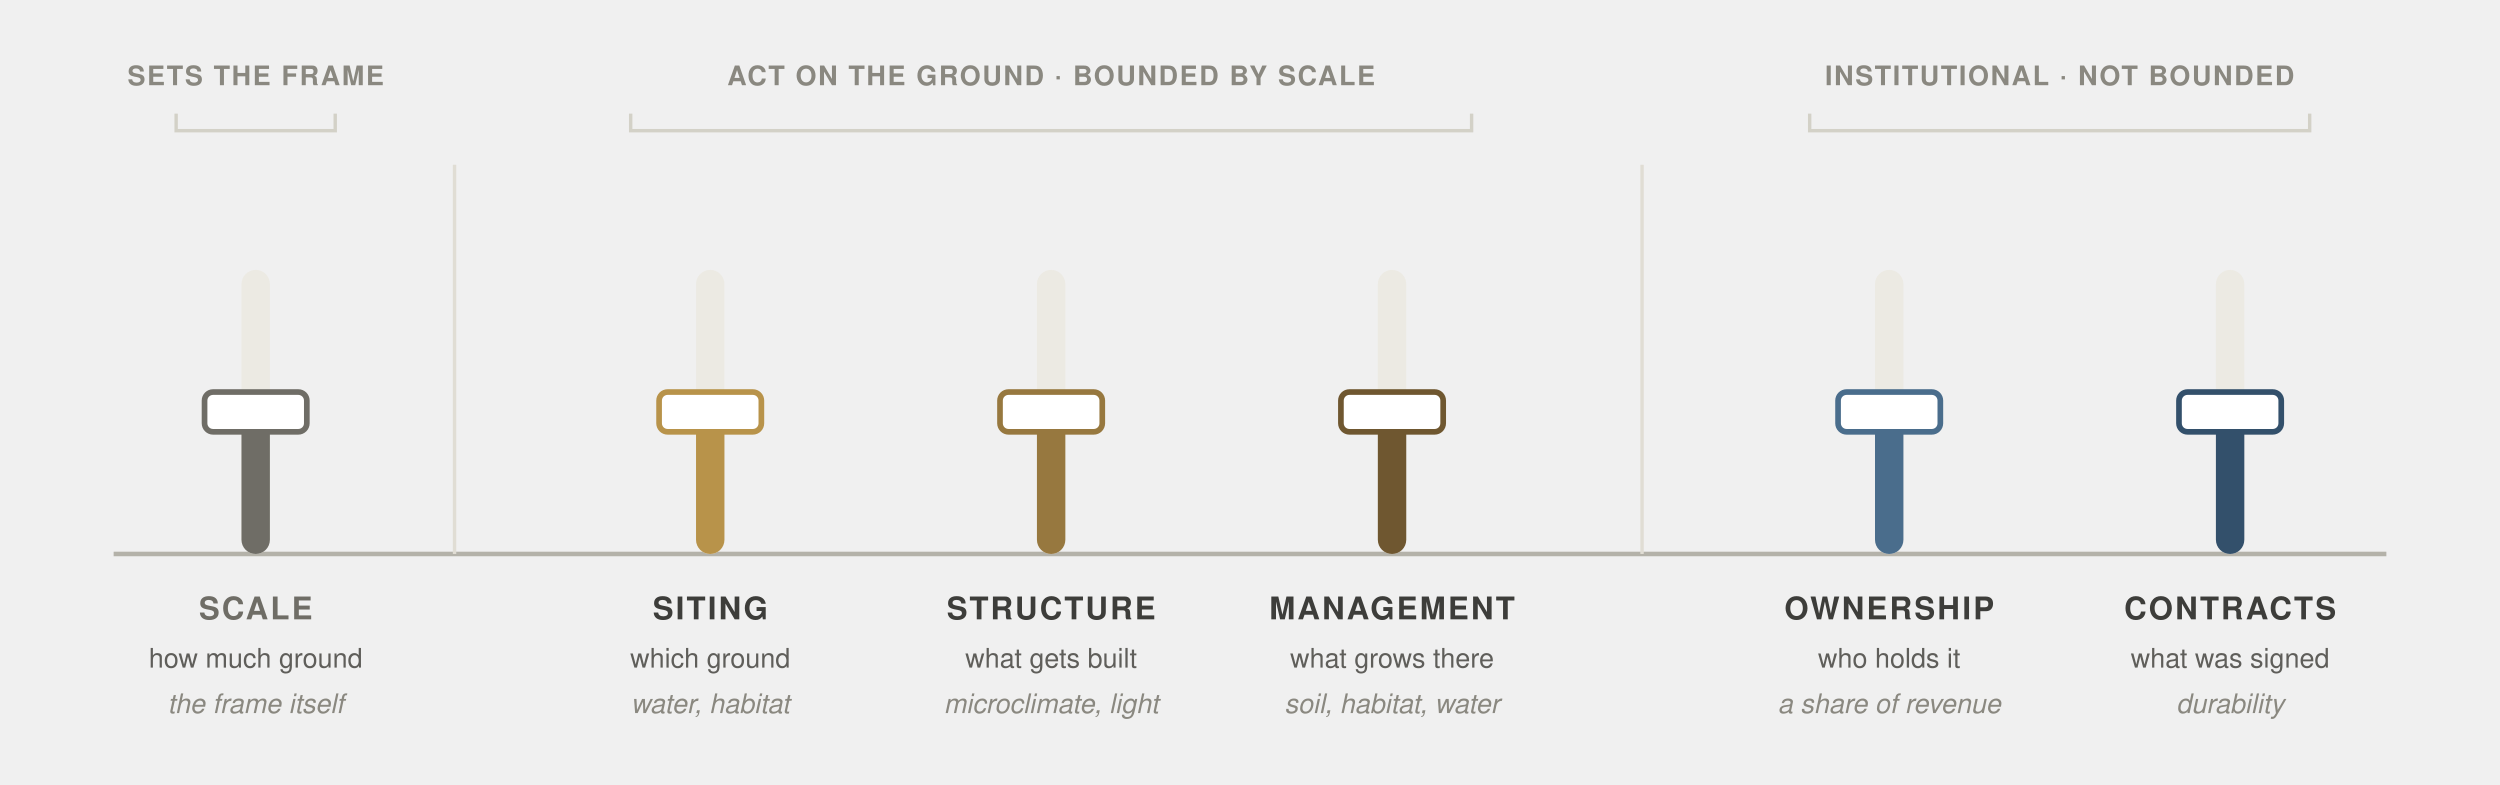
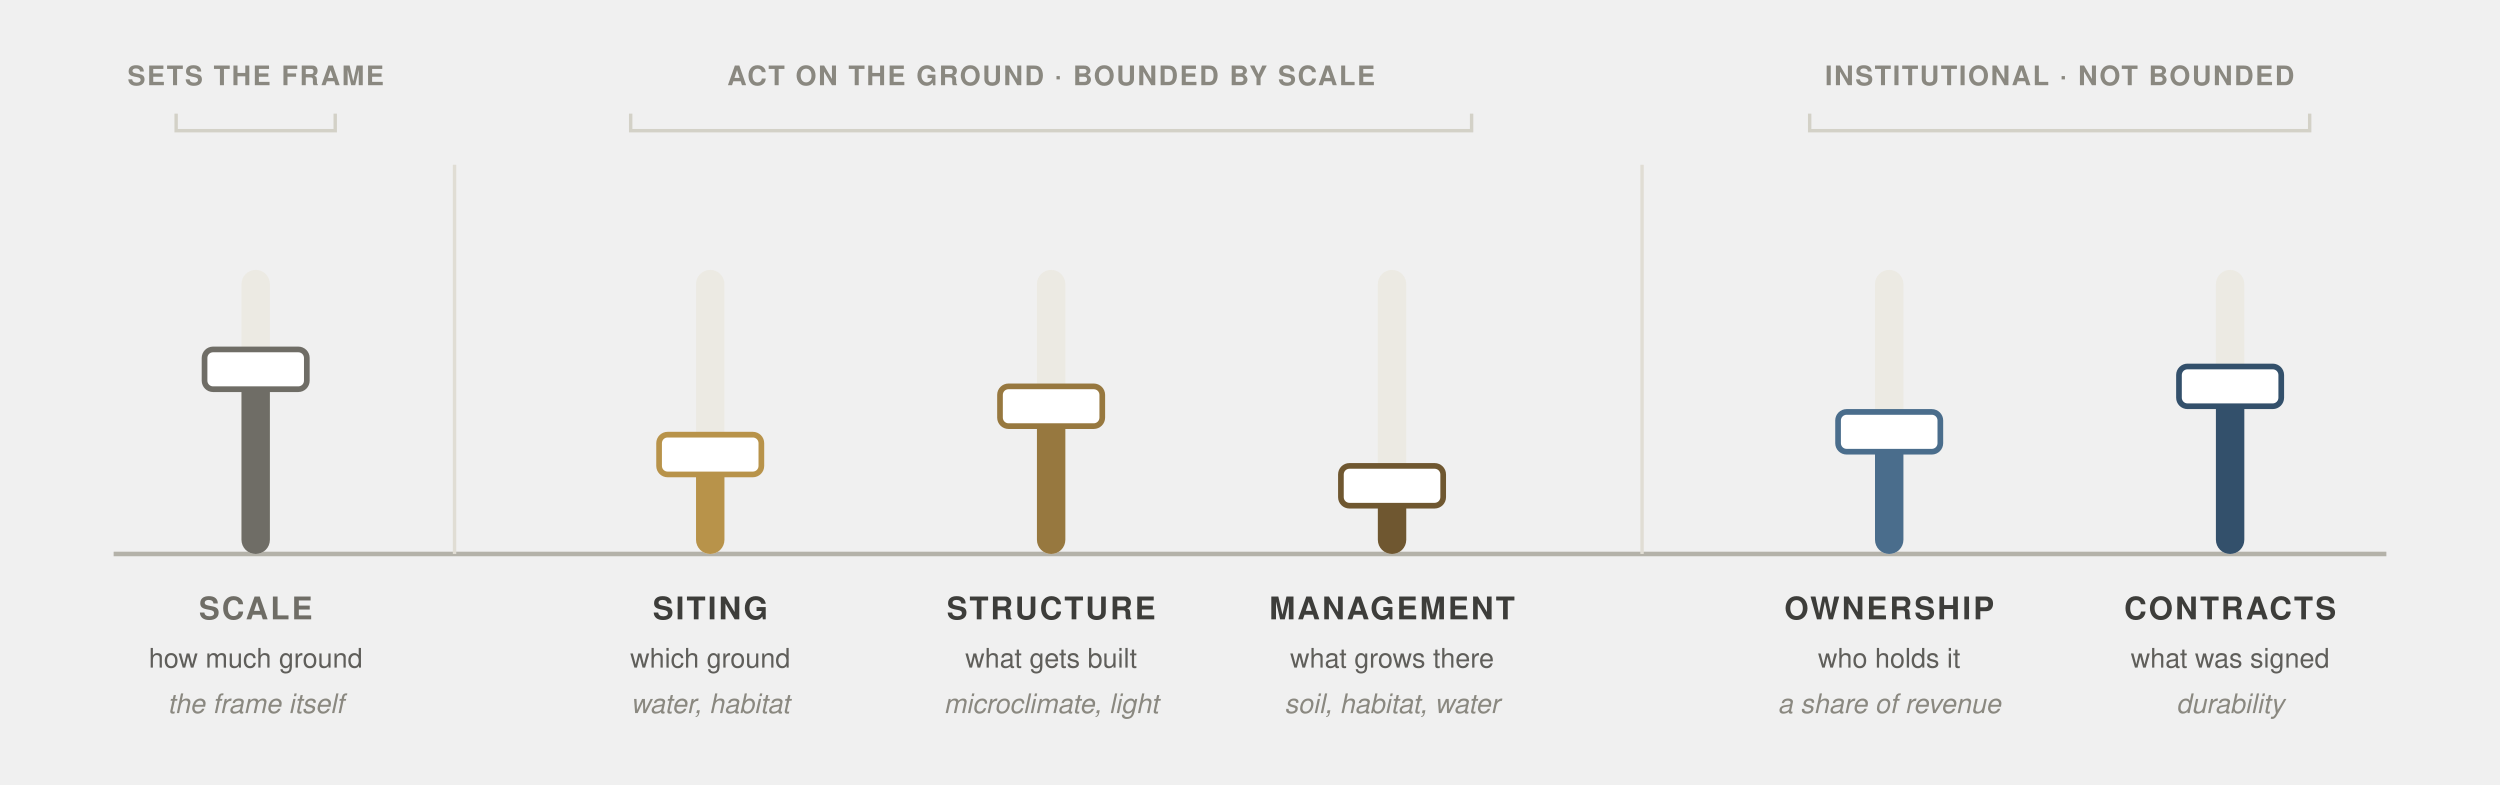
<svg xmlns="http://www.w3.org/2000/svg" width="880" height="276" viewBox="0 0 880 276" role="img">
  <style>
text{font-family:ui-sans-serif,system-ui,-apple-system,"Segoe UI",Helvetica,Arial,sans-serif}
.nm{font-size:11px;font-weight:700;letter-spacing:.07em;fill:#3d3d3a}
.nm0{font-size:11px;font-weight:700;letter-spacing:.07em;fill:#6f6d66}
.de{font-size:9.5px;fill:#5f5e5a}
.dl{font-size:9.5px;font-style:italic;fill:#8a8880}
.br{font-size:9.5px;font-weight:700;letter-spacing:.06em;fill:#8a8880}
</style>
  <defs>
    <g id="lever">
      <rect x="-5" y="0" width="10" height="100" rx="5" fill="#eceae3" />
    </g>
  </defs>
  <text class="br" x="90" y="30" text-anchor="middle">SETS THE FRAME</text>
  <path d="M62,40 v6 h56 v-6" fill="none" stroke="#d3d1c7" stroke-width="1.2" />
  <text class="br" x="370" y="30" text-anchor="middle">ACT ON THE GROUND · BOUNDED BY SCALE</text>
  <path d="M222,40 v6 h296 v-6" fill="none" stroke="#d3d1c7" stroke-width="1.2" />
  <text class="br" x="725" y="30" text-anchor="middle">INSTITUTIONAL · NOT BOUNDED</text>
  <path d="M637,40 v6 h176 v-6" fill="none" stroke="#d3d1c7" stroke-width="1.2" />
  <line x1="40" y1="195" x2="840" y2="195" stroke="#b4b2a9" stroke-width="1.6" />
  <line x1="160" y1="58" x2="160" y2="195" stroke="#e0ddd4" stroke-width="1.2" />
  <line x1="578" y1="58" x2="578" y2="195" stroke="#e0ddd4" stroke-width="1.2" />
  <use href="#lever" x="90" y="95" />
-   <rect x="85" y="145" width="10" height="50" rx="5" fill="#6f6d66" />
-   <rect x="72" y="138" width="36" height="14" rx="3" fill="#ffffff" stroke="#6f6d66" stroke-width="2" />
+   <rect x="85" y="130" width="10" height="65" rx="5" fill="#6f6d66" />
+   <rect x="72" y="123" width="36" height="14" rx="3" fill="#ffffff" stroke="#6f6d66" stroke-width="2" />
  <text class="nm0" x="90" y="218" text-anchor="middle">SCALE</text>
  <text class="de" x="90" y="235" text-anchor="middle">how much ground</text>
  <text class="dl" x="90" y="251" text-anchor="middle">the frame itself</text>
  <use href="#lever" x="250" y="95" />
-   <rect x="245" y="145" width="10" height="50" rx="5" fill="#b8934a" />
-   <rect x="232" y="138" width="36" height="14" rx="3" fill="#ffffff" stroke="#b8934a" stroke-width="2" />
+   <rect x="245" y="160" width="10" height="35" rx="5" fill="#b8934a" />
+   <rect x="232" y="153" width="36" height="14" rx="3" fill="#ffffff" stroke="#b8934a" stroke-width="2" />
  <text class="nm" x="250" y="218" text-anchor="middle">SITING</text>
  <text class="de" x="250" y="235" text-anchor="middle">which ground</text>
  <text class="dl" x="250" y="251" text-anchor="middle">water, habitat</text>
  <use href="#lever" x="370" y="95" />
-   <rect x="365" y="145" width="10" height="50" rx="5" fill="#97783f" />
-   <rect x="352" y="138" width="36" height="14" rx="3" fill="#ffffff" stroke="#97783f" stroke-width="2" />
+   <rect x="365" y="143" width="10" height="52" rx="5" fill="#97783f" />
+   <rect x="352" y="136" width="36" height="14" rx="3" fill="#ffffff" stroke="#97783f" stroke-width="2" />
  <text class="nm" x="370" y="218" text-anchor="middle">STRUCTURE</text>
  <text class="de" x="370" y="235" text-anchor="middle">what gets built</text>
  <text class="dl" x="370" y="251" text-anchor="middle">microclimate, light</text>
  <use href="#lever" x="490" y="95" />
-   <rect x="485" y="145" width="10" height="50" rx="5" fill="#6f5730" />
-   <rect x="472" y="138" width="36" height="14" rx="3" fill="#ffffff" stroke="#6f5730" stroke-width="2" />
+   <rect x="485" y="171" width="10" height="24" rx="5" fill="#6f5730" />
+   <rect x="472" y="164" width="36" height="14" rx="3" fill="#ffffff" stroke="#6f5730" stroke-width="2" />
  <text class="nm" x="490" y="218" text-anchor="middle">MANAGEMENT</text>
  <text class="de" x="490" y="235" text-anchor="middle">what grows there</text>
  <text class="dl" x="490" y="251" text-anchor="middle">soil, habitat, water</text>
  <use href="#lever" x="665" y="95" />
-   <rect x="660" y="145" width="10" height="50" rx="5" fill="#4a6d8c" />
-   <rect x="647" y="138" width="36" height="14" rx="3" fill="#ffffff" stroke="#4a6d8c" stroke-width="2" />
+   <rect x="660" y="152" width="10" height="43" rx="5" fill="#4a6d8c" />
+   <rect x="647" y="145" width="36" height="14" rx="3" fill="#ffffff" stroke="#4a6d8c" stroke-width="2" />
  <text class="nm" x="665" y="218" text-anchor="middle">OWNERSHIP</text>
  <text class="de" x="665" y="235" text-anchor="middle">who holds it</text>
  <text class="dl" x="665" y="251" text-anchor="middle">a share of revenue</text>
  <use href="#lever" x="785" y="95" />
-   <rect x="780" y="145" width="10" height="50" rx="5" fill="#33506b" />
-   <rect x="767" y="138" width="36" height="14" rx="3" fill="#ffffff" stroke="#33506b" stroke-width="2" />
+   <rect x="780" y="136" width="10" height="59" rx="5" fill="#33506b" />
+   <rect x="767" y="129" width="36" height="14" rx="3" fill="#ffffff" stroke="#33506b" stroke-width="2" />
  <text class="nm" x="785" y="218" text-anchor="middle">CONTRACTS</text>
  <text class="de" x="785" y="235" text-anchor="middle">what was signed</text>
  <text class="dl" x="785" y="251" text-anchor="middle">durability</text>
</svg>
